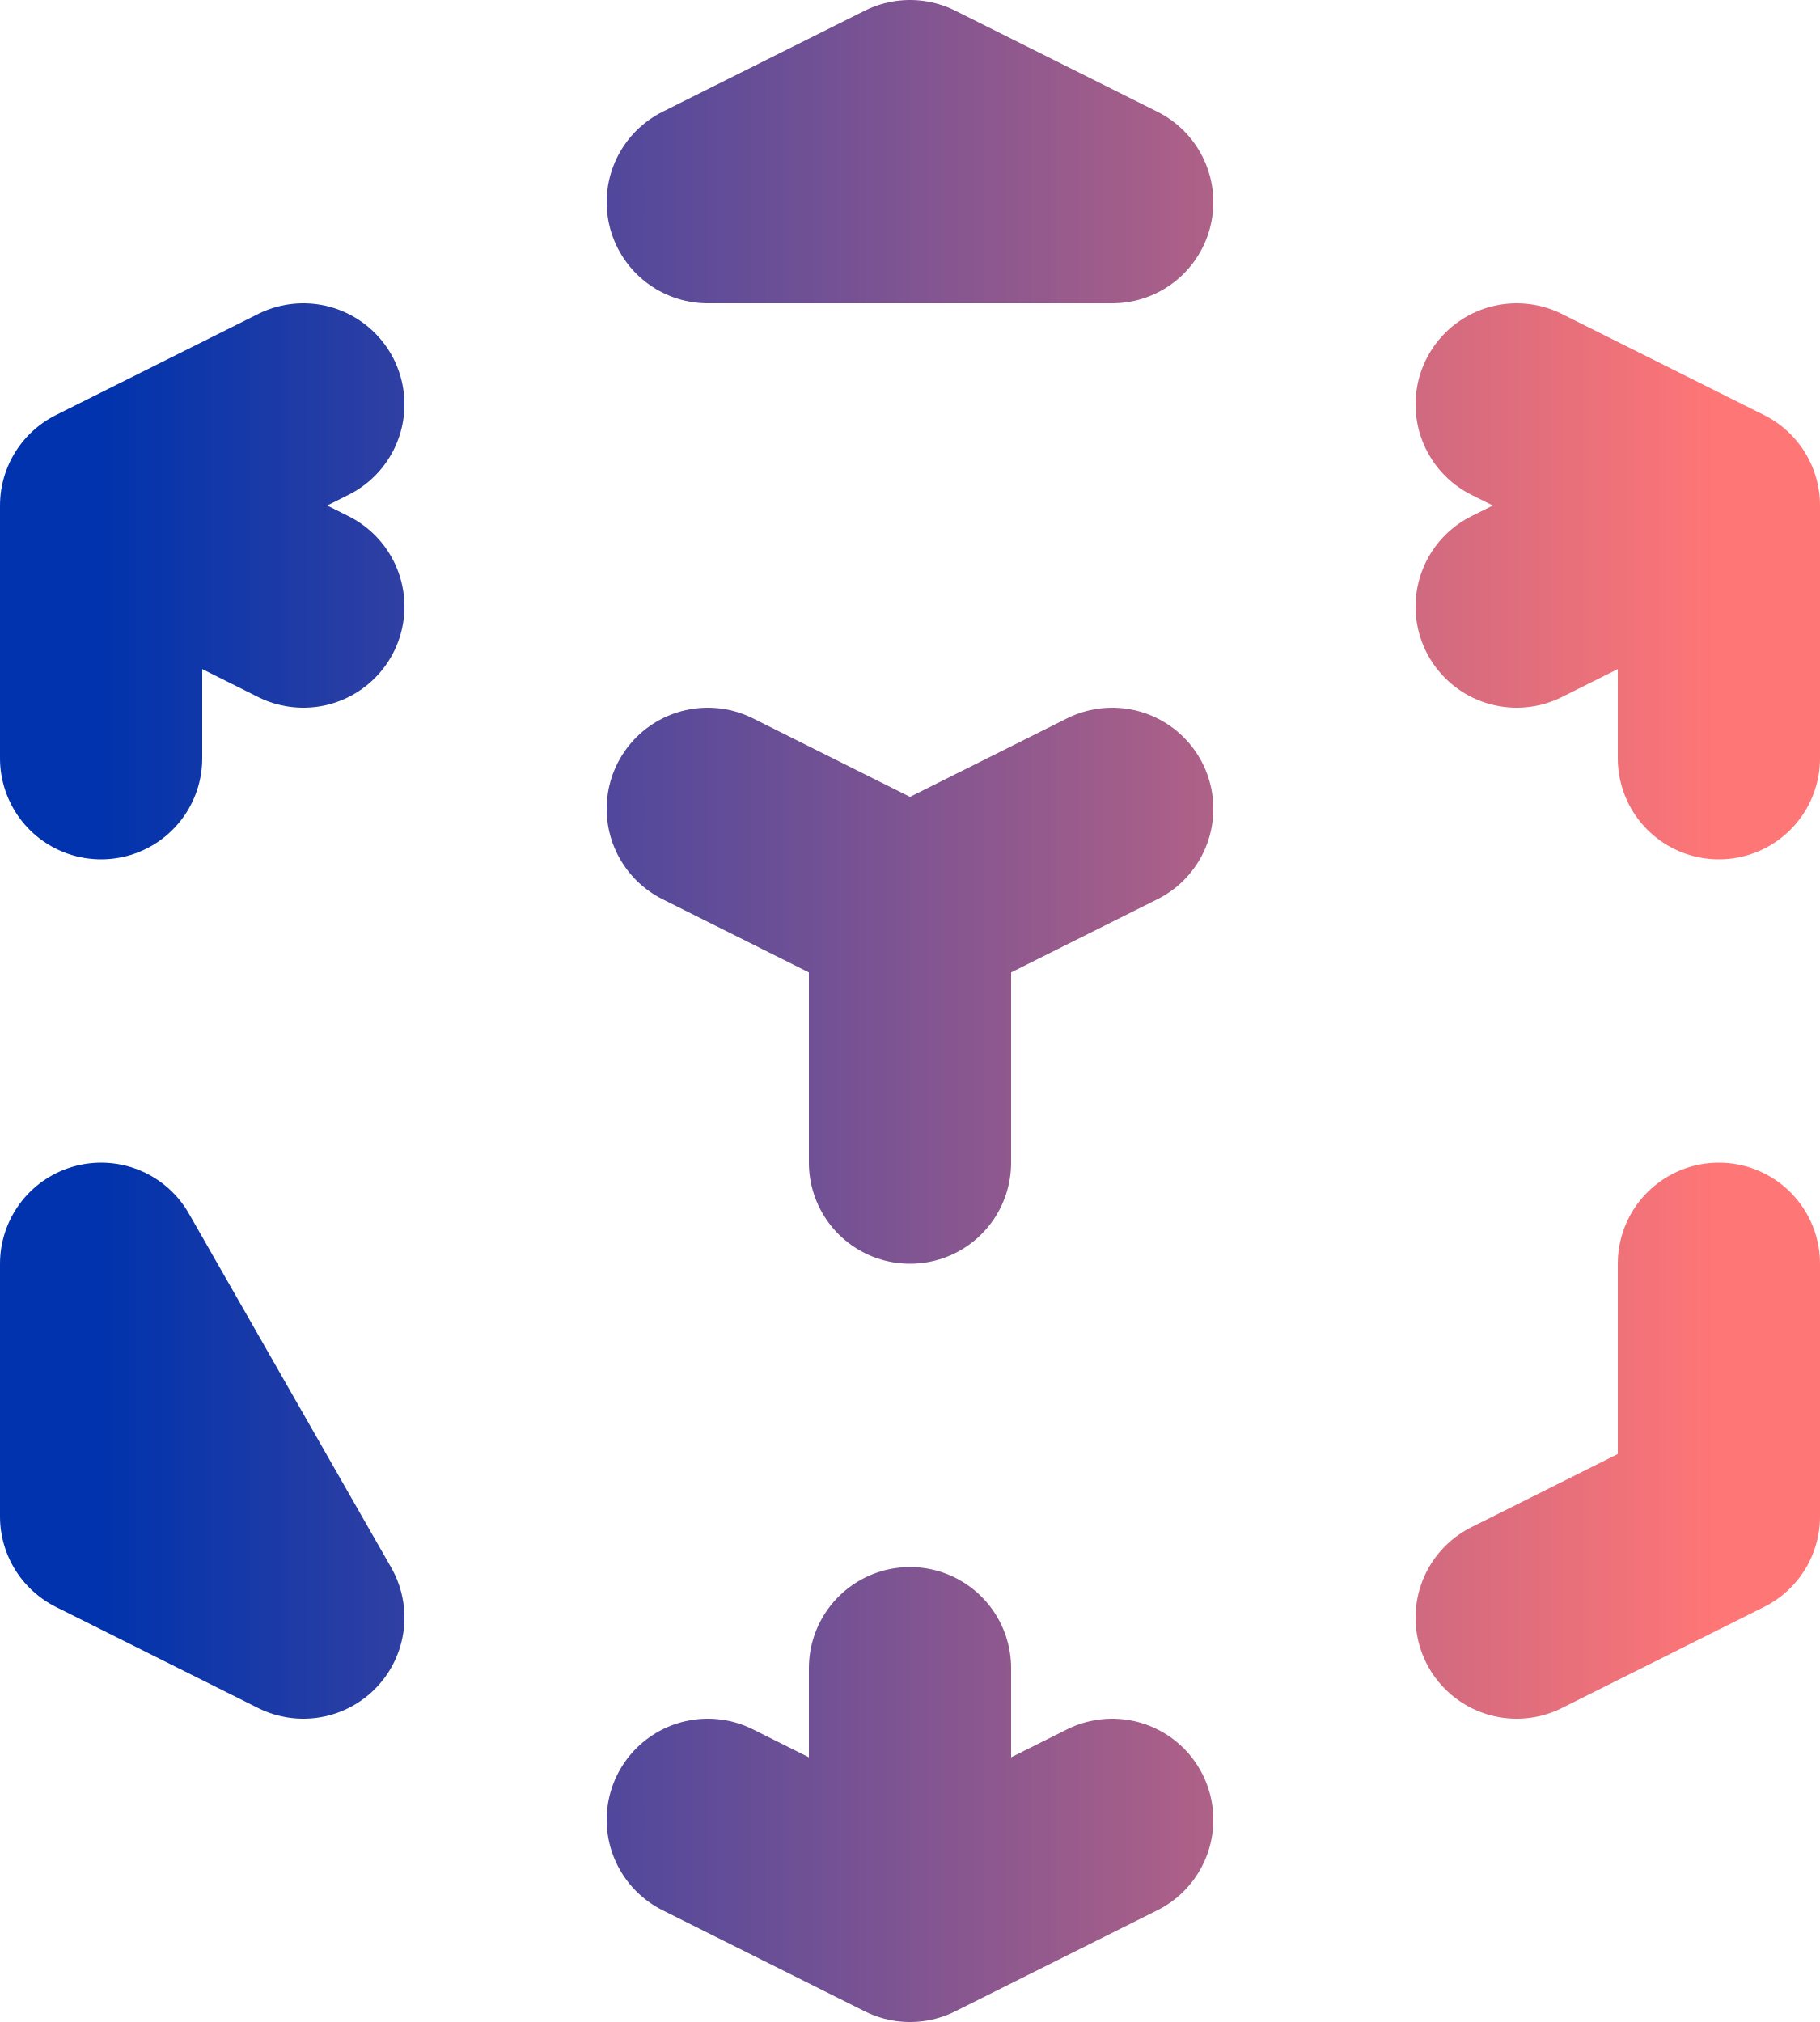
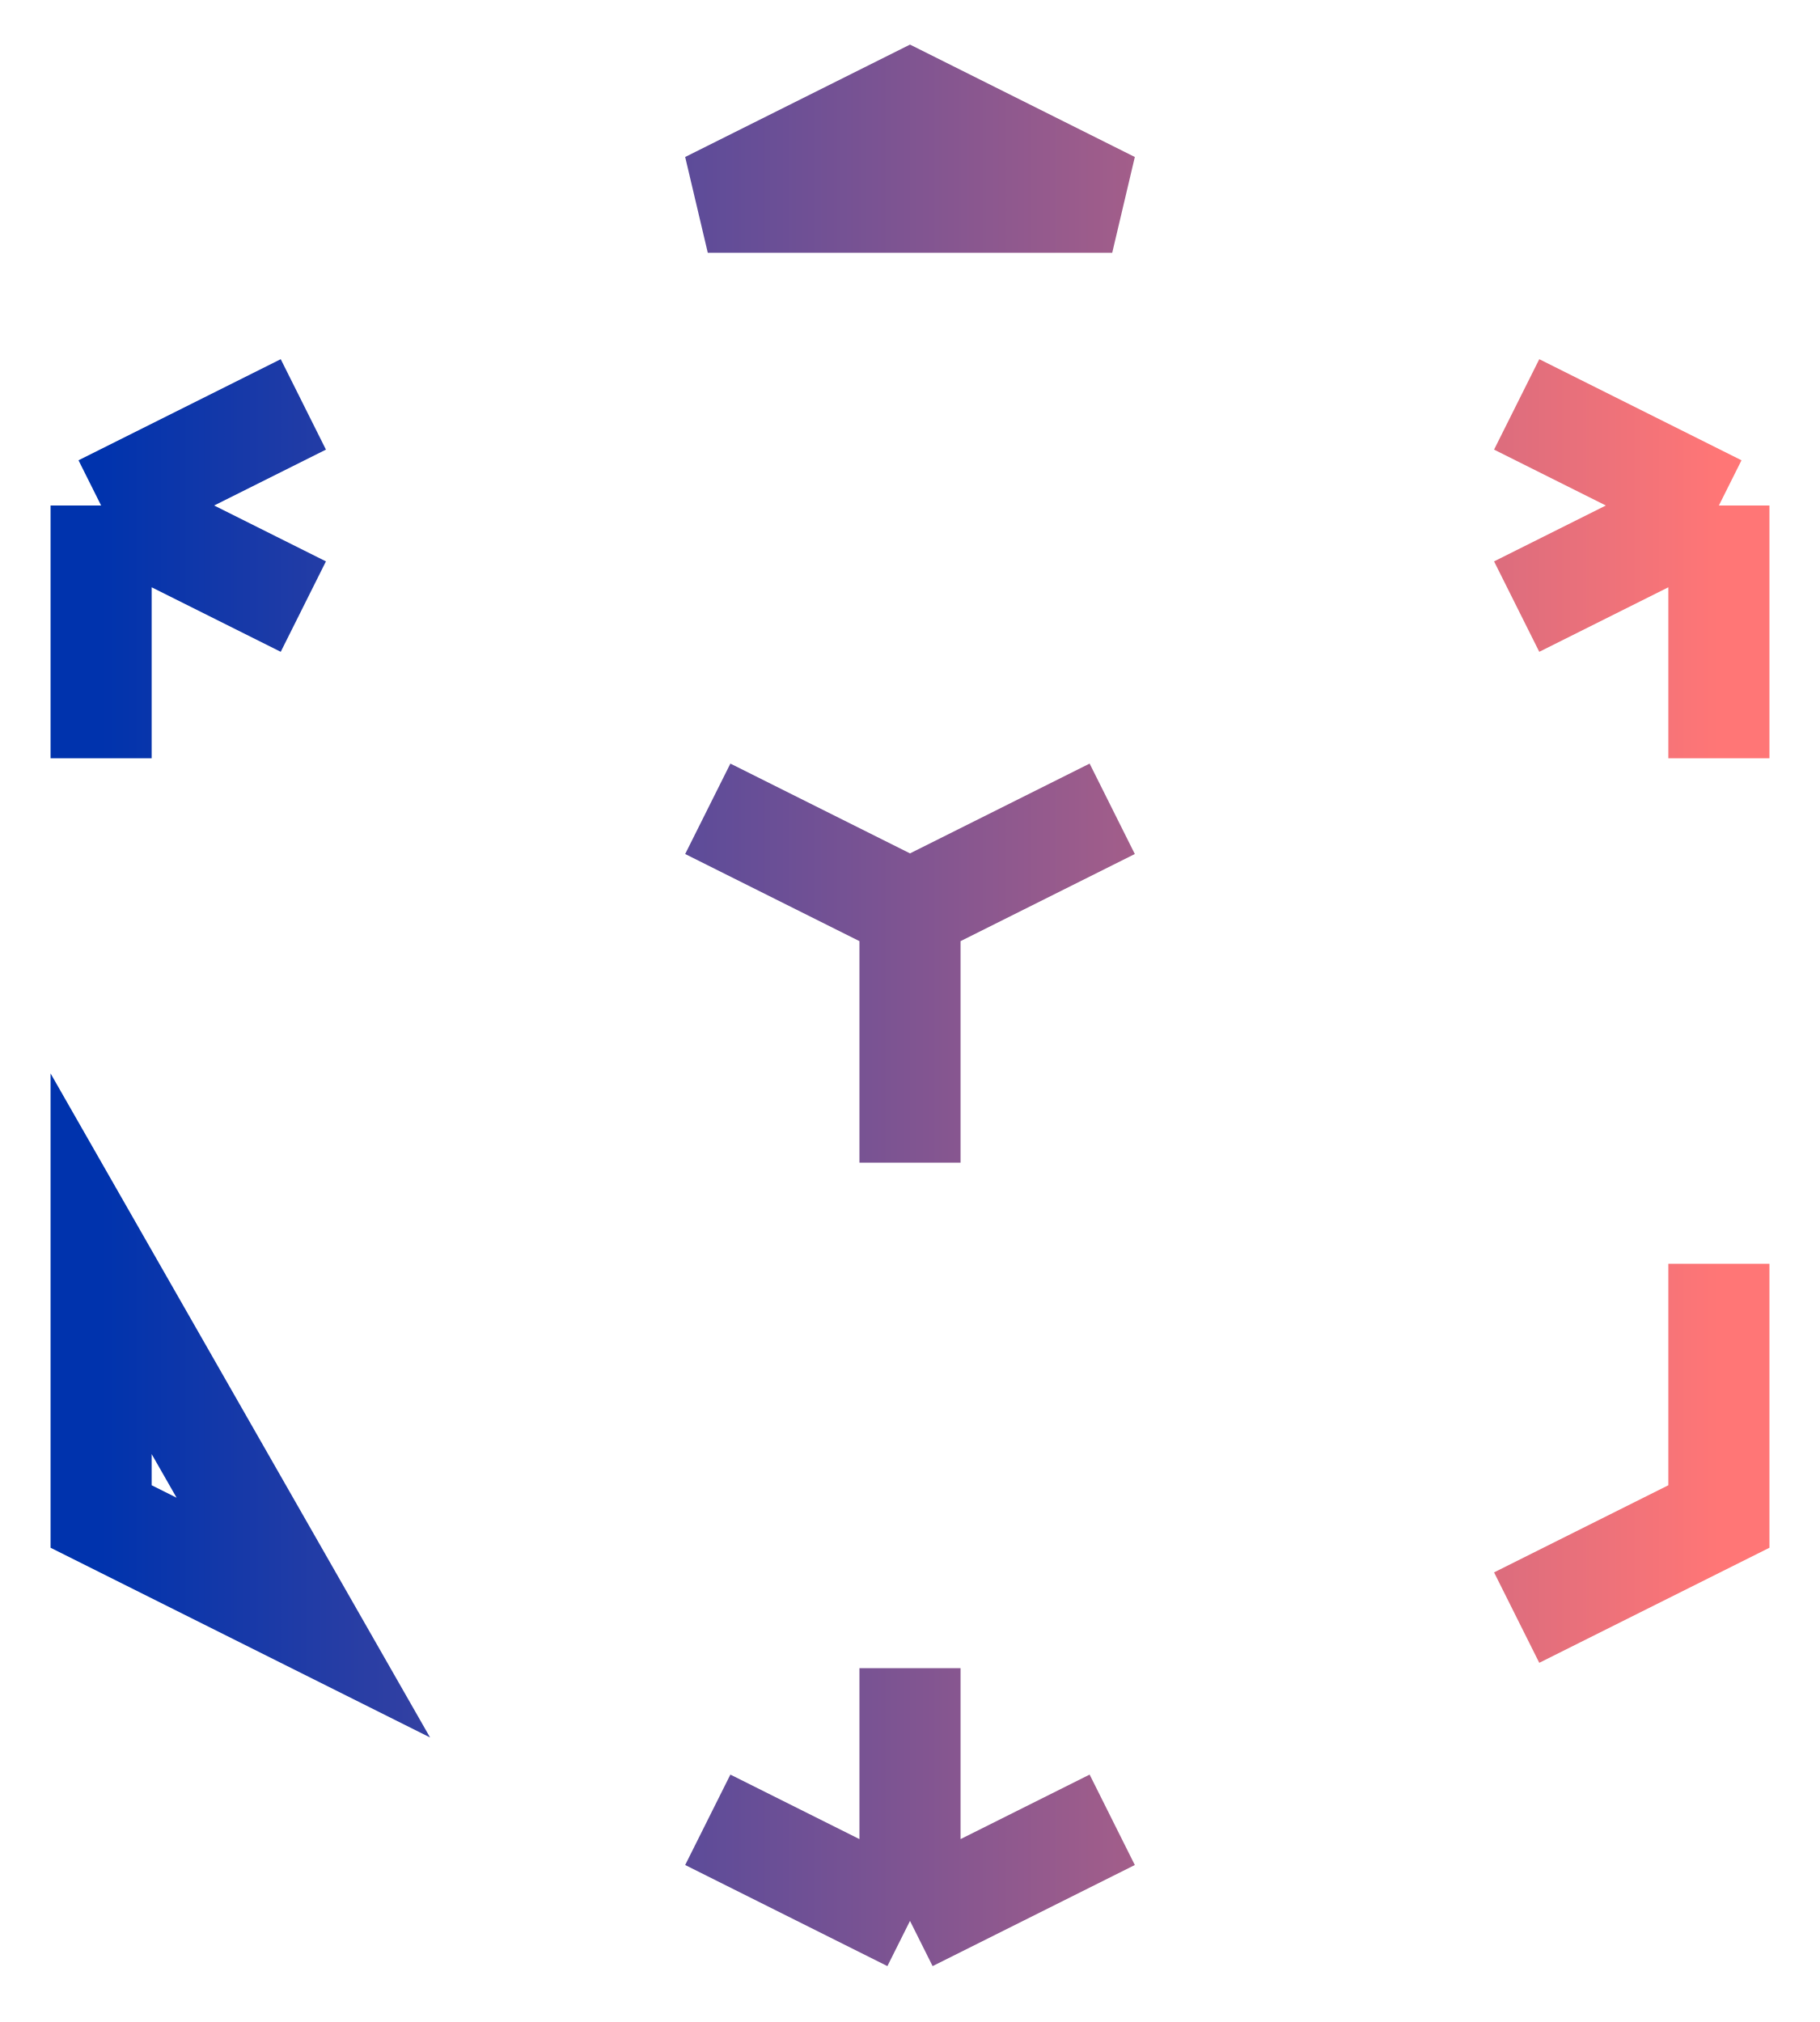
<svg xmlns="http://www.w3.org/2000/svg" width="18" height="20" viewBox="0 0 18 20" fill="none">
-   <path d="M15 16L17 15V12.5M11 8L9 9L11 8ZM9 9L7 8L9 9ZM9 9V11.5V9ZM17 5L15 6L17 5ZM17 5L15 4L17 5ZM17 5V7.5V5ZM11 2L9 1L7 2H11ZM1 5L3 4L1 5ZM1 5L3 6L1 5ZM1 5V7.5V5ZM9 19L7 18L9 19ZM9 19L11 18L9 19ZM9 19V16.5V19ZM3 16L1 15V12.5L3 16Z" stroke="url(#paint0_linear)" stroke-width="2" stroke-linecap="round" stroke-linejoin="round" />
+   <path d="M15 16L17 15V12.5M11 8L9 9L11 8ZM9 9L7 8L9 9ZM9 9V11.5V9ZM17 5L15 6L17 5ZM17 5L15 4L17 5ZM17 5V7.5V5ZM11 2L9 1L7 2H11ZM1 5L3 4L1 5ZM1 5L3 6L1 5ZM1 5V7.5V5ZM9 19L7 18L9 19ZM9 19L11 18L9 19ZM9 19V16.5V19ZM3 16L1 15V12.5L3 16Z" stroke="url(#paint0_linear)" strokeWidth="2" strokeLinecap="round" strokeLinejoin="round" />
  <defs>
    <linearGradient id="paint0_linear" x1="1" y1="10" x2="17" y2="10" gradientUnits="userSpaceOnUse">
      <stop stop-color="#0033AD" />
      <stop offset="1" stop-color="#FF7676" />
    </linearGradient>
  </defs>
</svg>
